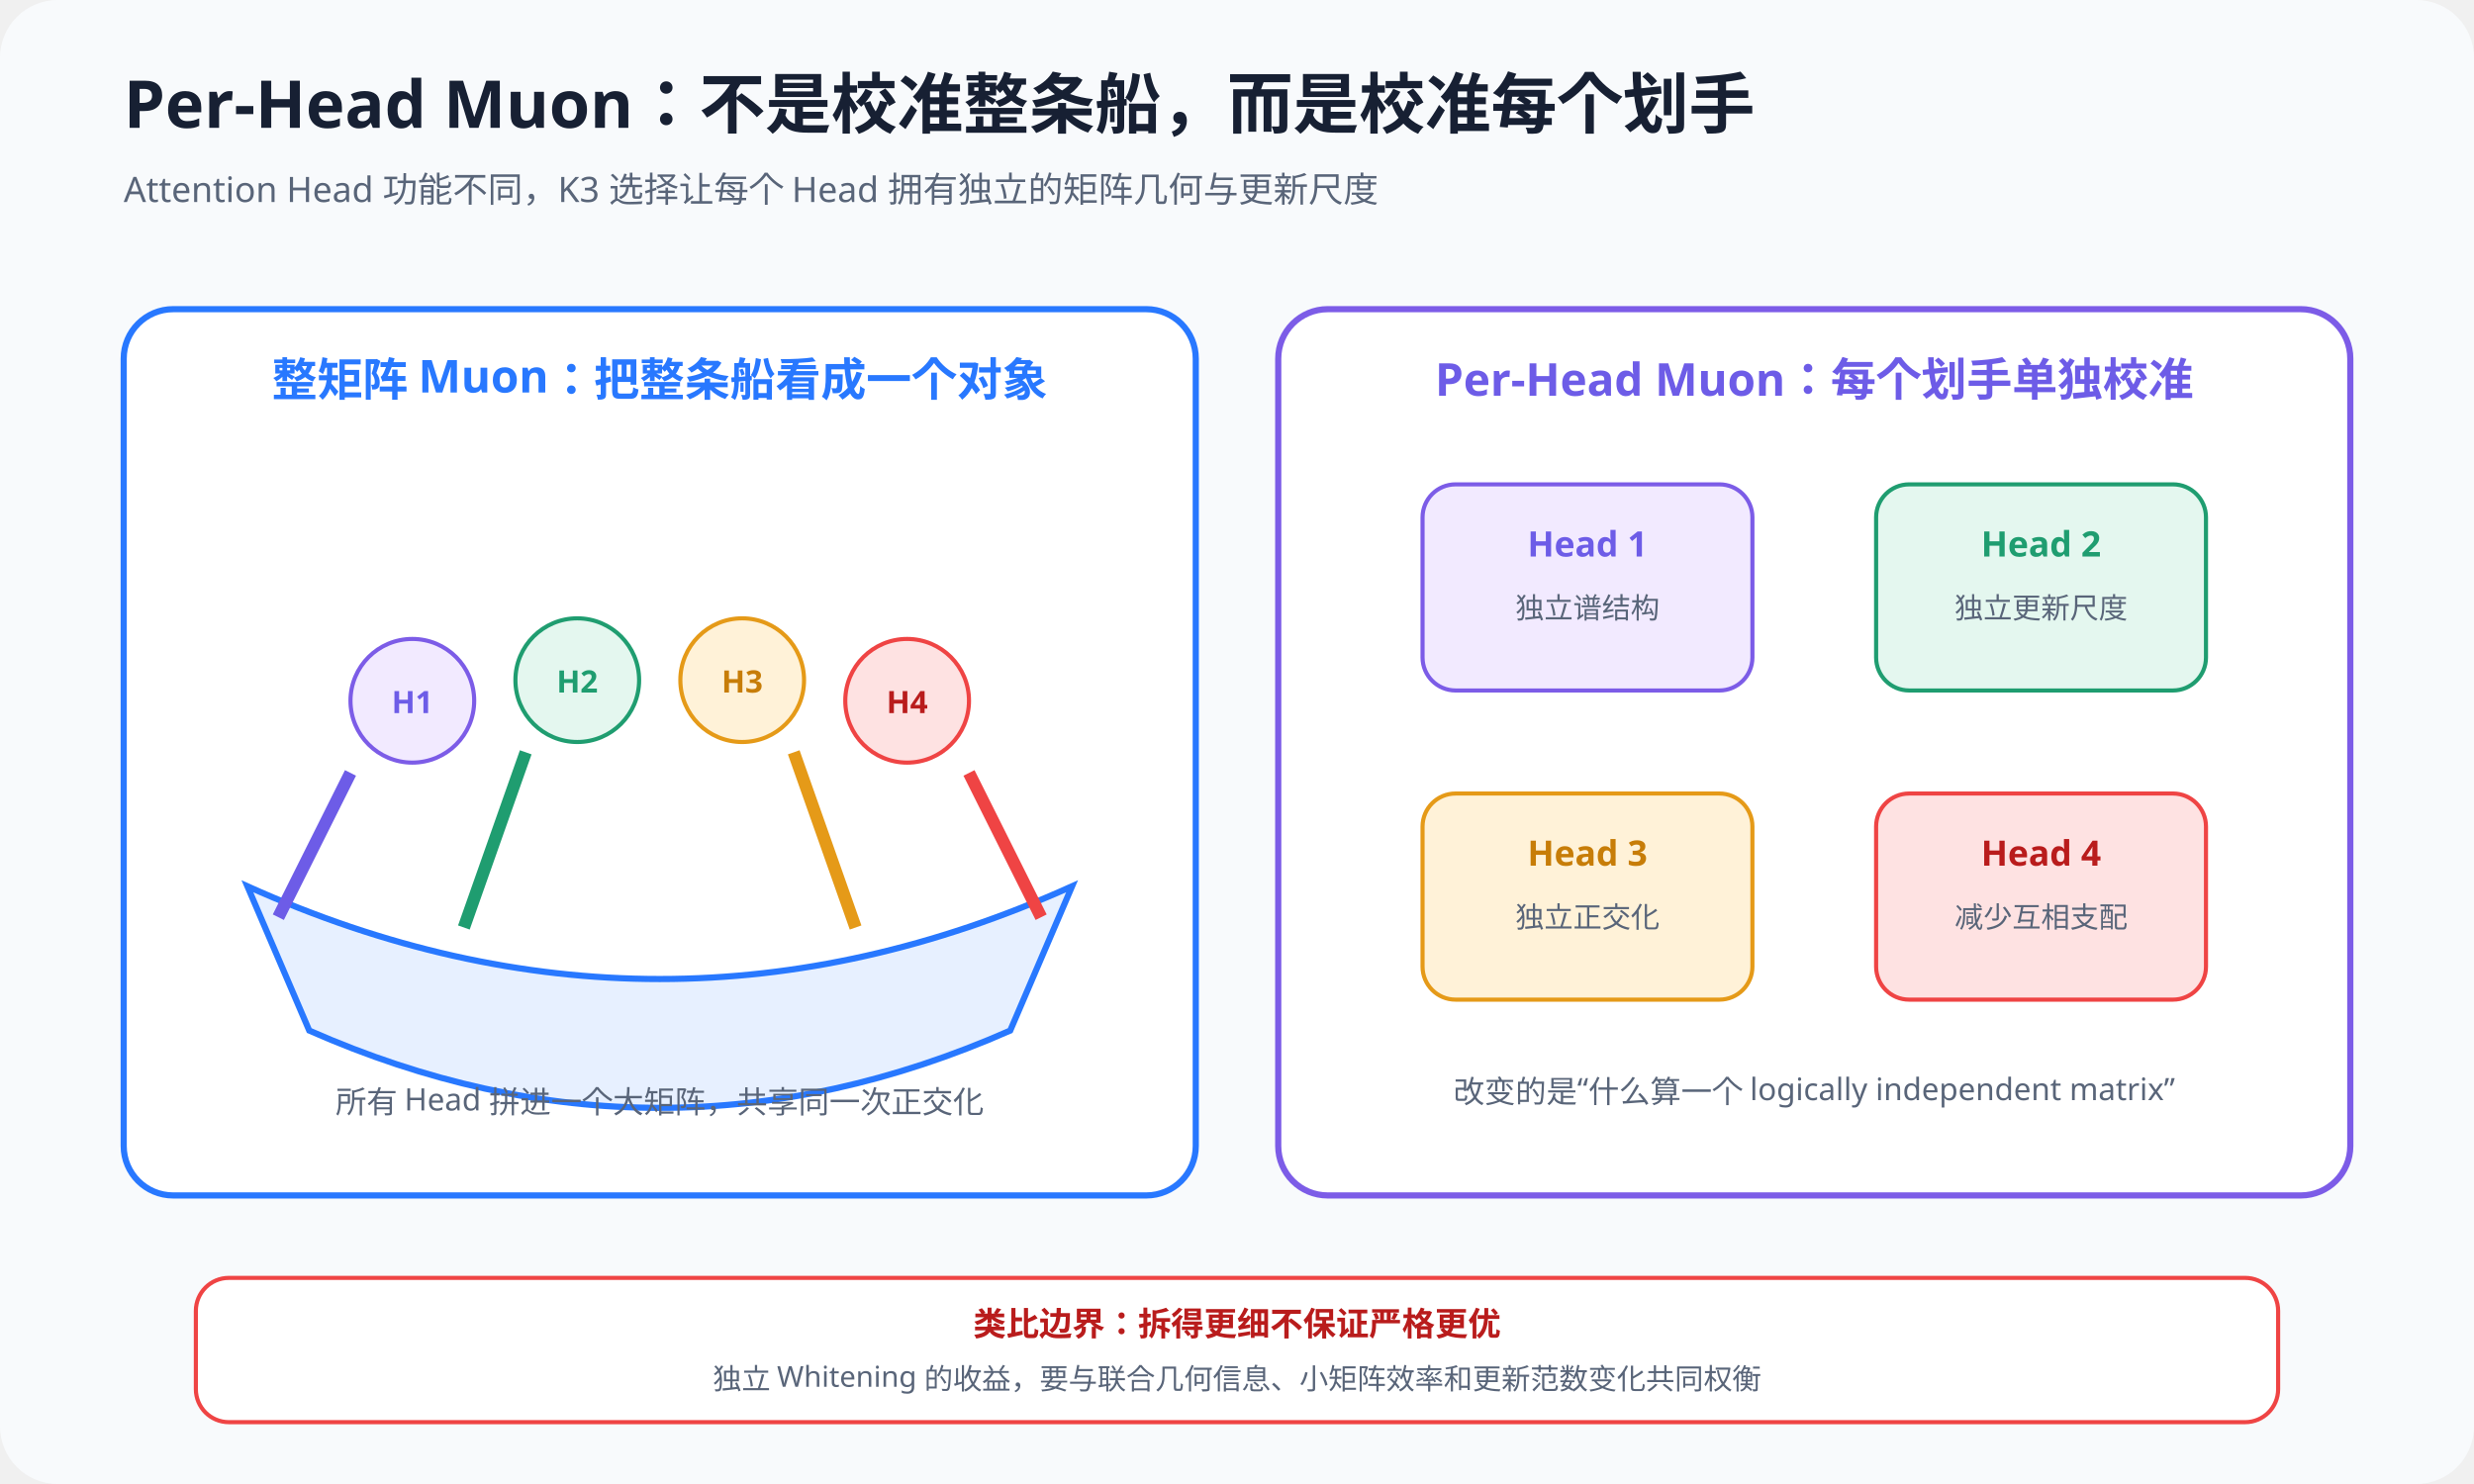
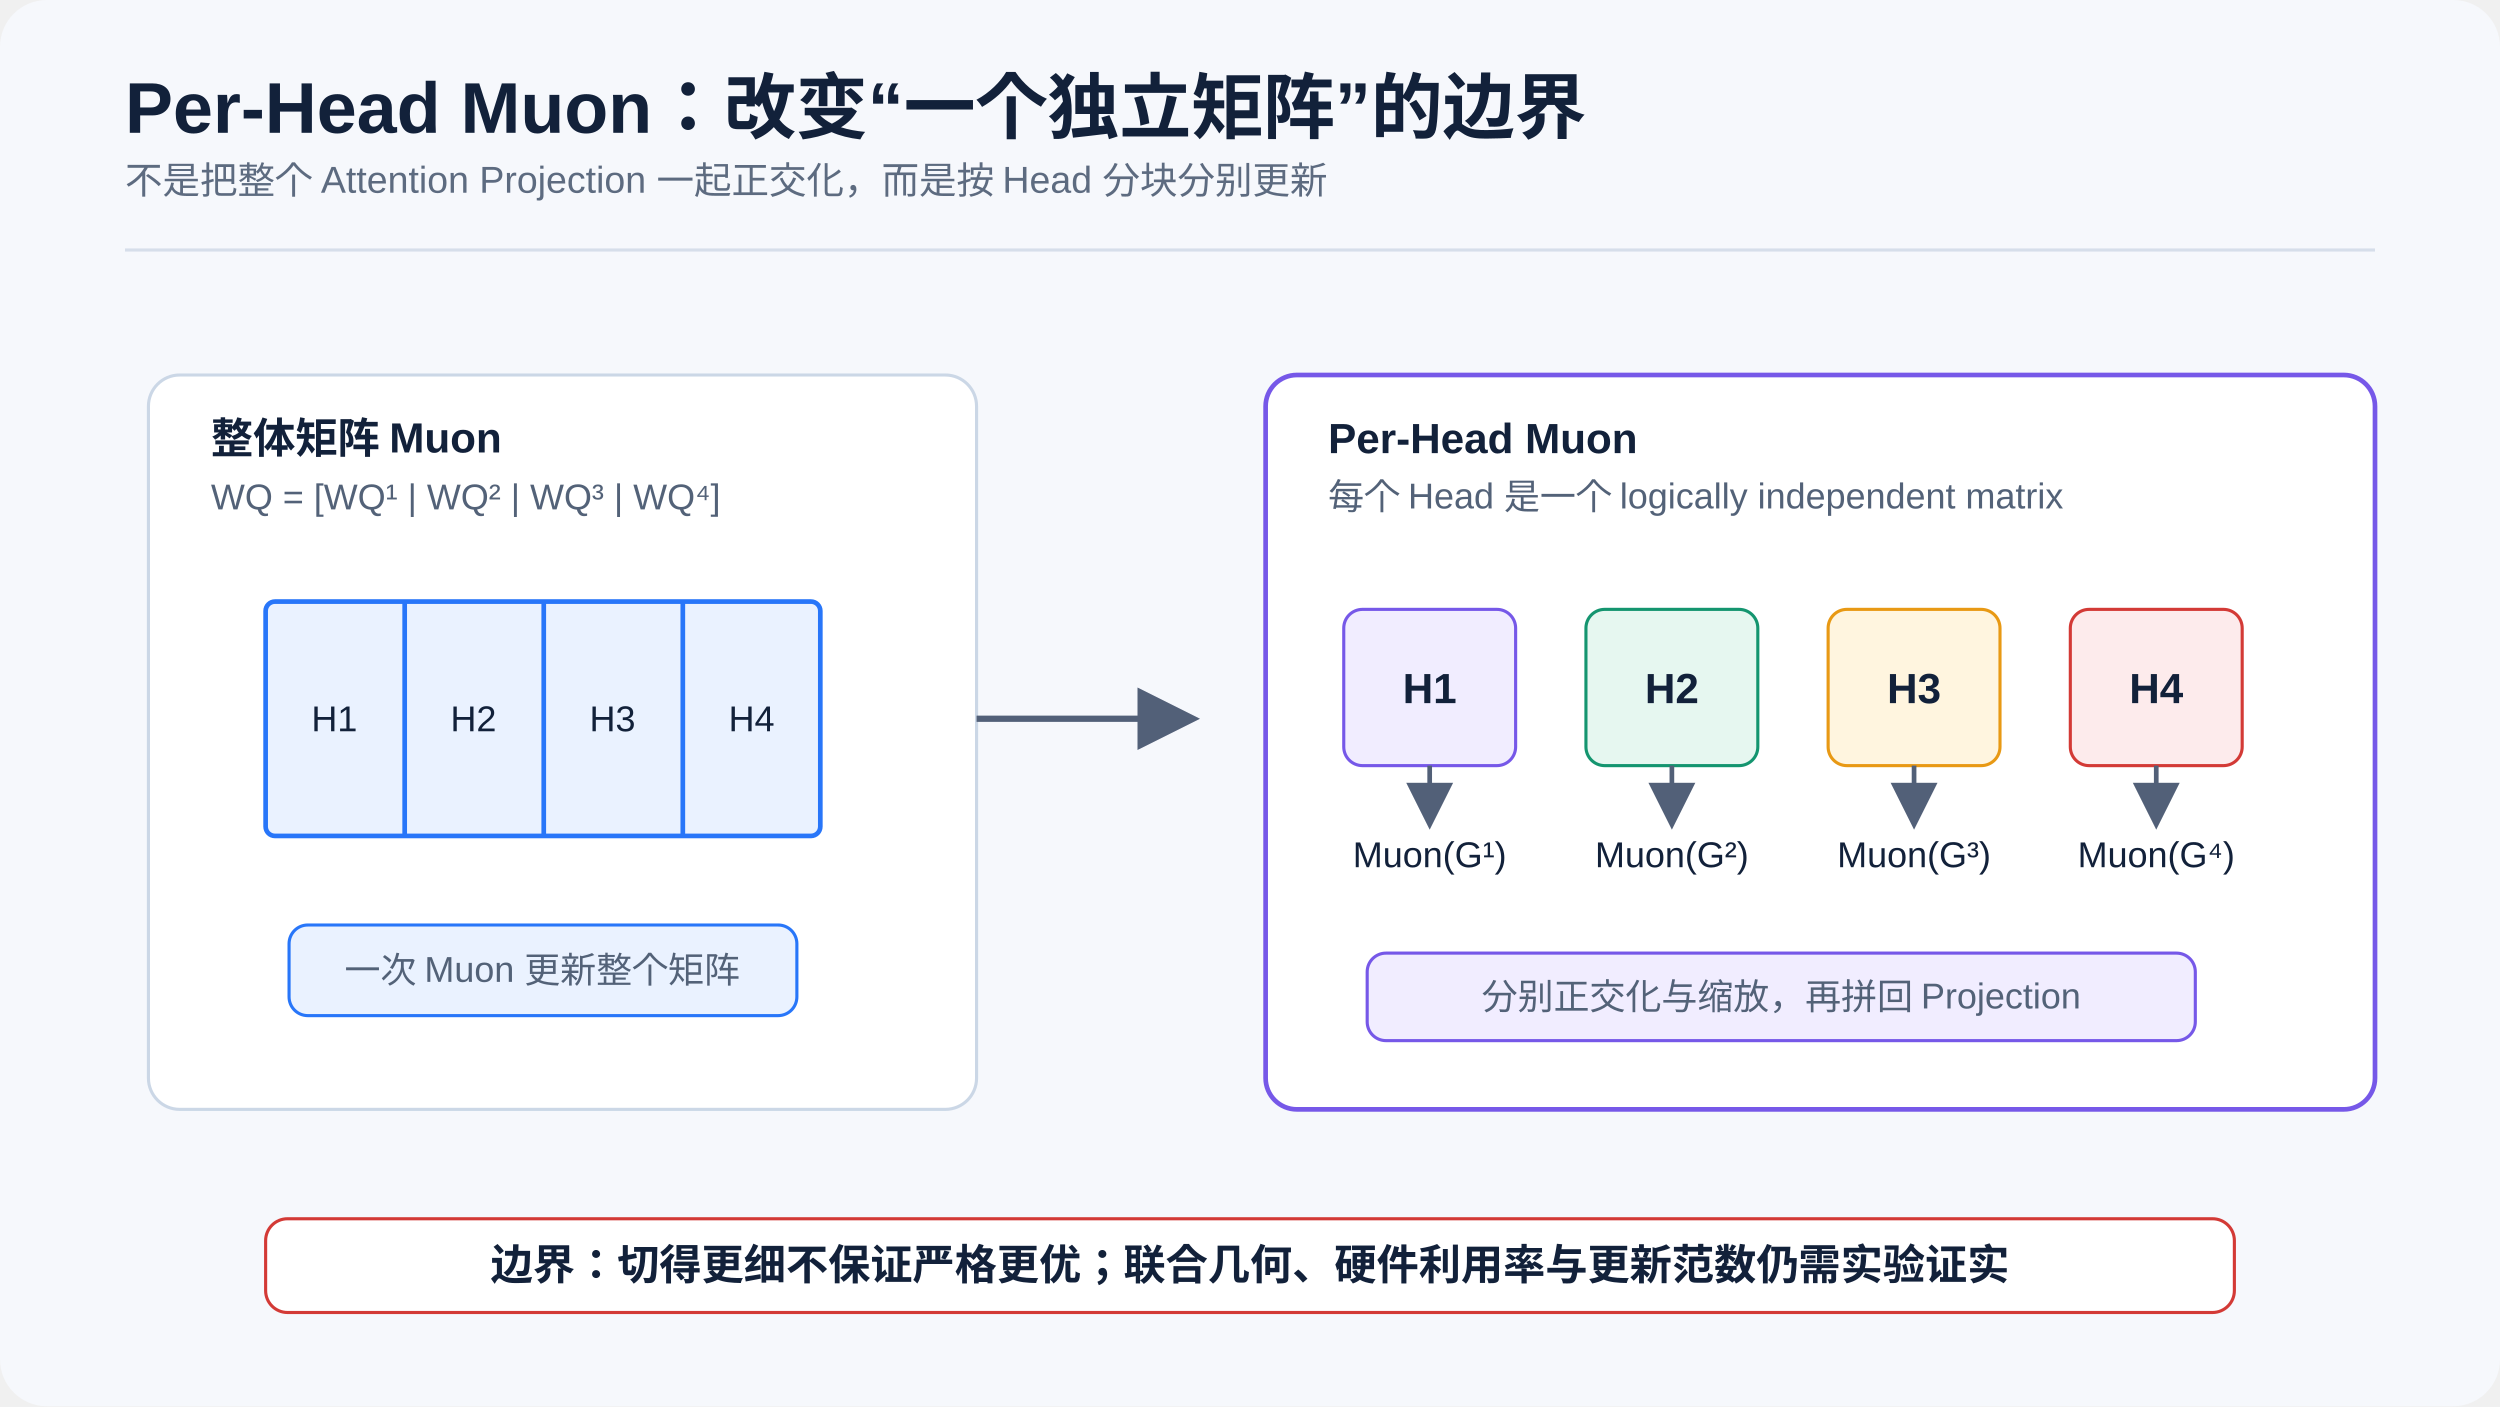
- <svg xmlns="http://www.w3.org/2000/svg" viewBox="0 0 1200 720" width="1200" height="720">
-   <rect width="1200" height="720" rx="28" fill="#f8fafc" />
-   <text x="60" y="62" font-family="system-ui,'Microsoft YaHei'" font-size="32" font-weight="700" fill="#172033">Per-Head Muon：不是校准整条船，而是校准每个划手</text>
-   <text x="60" y="98" font-family="system-ui,'Microsoft YaHei'" font-size="17" fill="#596579">Attention Head 功能不同，K3 选择让每个 Head 拥有独立的矩阵几何与更新尺度</text>
-   <rect x="60" y="150" width="520" height="430" rx="24" fill="#fff" stroke="#2878ff" stroke-width="3" />
-   <text x="320" y="192" text-anchor="middle" font-family="system-ui,'Microsoft YaHei'" font-size="22" font-weight="700" fill="#2878ff">整矩阵 Muon：把整条船看成一个对象</text>
-   <path d="M120 430 Q320 520 520 430 L490 500 Q320 575 150 500Z" fill="#e7f0ff" stroke="#2878ff" stroke-width="3" />
-   <g font-family="system-ui,'Microsoft YaHei'" text-anchor="middle">
-     <circle cx="200" cy="340" r="30" fill="#f2eaff" stroke="#7c5ce7" stroke-width="2" />
-     <text x="200" y="346" font-size="15" font-weight="700" fill="#6d5ce7">H1</text>
-     <circle cx="280" cy="330" r="30" fill="#e4f7ef" stroke="#1f9d70" stroke-width="2" />
-     <text x="280" y="336" font-size="15" font-weight="700" fill="#1f9d70">H2</text>
-     <circle cx="360" cy="330" r="30" fill="#fff2d8" stroke="#e59a18" stroke-width="2" />
-     <text x="360" y="336" font-size="15" font-weight="700" fill="#c77d08">H3</text>
-     <circle cx="440" cy="340" r="30" fill="#fee2e2" stroke="#ef4444" stroke-width="2" />
-     <text x="440" y="346" font-size="15" font-weight="700" fill="#b91c1c">H4</text>
+ <svg xmlns="http://www.w3.org/2000/svg" viewBox="0 0 1600 900" role="img" aria-labelledby="title desc">
+   <defs>
+     <marker id="a" markerWidth="10" markerHeight="10" refX="8" refY="5" orient="auto">
+       <path d="M0 0L10 5L0 10z" fill="#526078" />
+     </marker>
+     <style>text{font-family:Arial,'Microsoft YaHei',sans-serif;fill:#12213a}.t{font-size:46px;font-weight:700}.s{font-size:24px;fill:#5d6b80}.h{font-size:27px;font-weight:700}.b{font-size:23px;fill:#536278}.k{font-size:20px;fill:#66758a}.line{stroke:#526078;stroke-width:4;fill:none;marker-end:url(#a)}</style>
+   </defs>
+   <rect width="1600" height="900" rx="30" fill="#f6f8fc" />
+   <text x="80" y="85" class="t">Per-Head Muon：改变“一个独立矩阵”的边界</text>
+   <text x="80" y="124" class="s">不是把整个 Attention Projection 一起正交化，而是按 Head 分块分别更新</text>
+   <path d="M80 160H1520" stroke="#d6deea" stroke-width="2" />
+   <rect x="95" y="240" width="530" height="470" rx="20" fill="#fff" stroke="#cbd7e6" stroke-width="2" />
+   <text x="135" y="290" class="h">整体矩阵 Muon</text>
+   <text x="135" y="326" class="b">WQ = [WQ¹ | WQ² | WQ³ | WQ⁴]</text>
+   <g stroke="#2876f9" stroke-width="3">
+     <rect x="170" y="385" width="355" height="150" rx="6" fill="#eaf2ff" />
+     <path d="M259 385V535M348 385V535M437 385V535" />
  </g>
-   <line x1="170" y1="375" x2="135" y2="445" stroke="#6d5ce7" stroke-width="6" />
-   <line x1="255" y1="365" x2="225" y2="450" stroke="#1f9d70" stroke-width="6" />
-   <line x1="385" y1="365" x2="415" y2="450" stroke="#e59a18" stroke-width="6" />
-   <line x1="470" y1="375" x2="505" y2="445" stroke="#ef4444" stroke-width="6" />
-   <text x="320" y="540" text-anchor="middle" font-family="system-ui,'Microsoft YaHei'" font-size="15" fill="#596579">所有 Head 拼进一个大矩阵，共享同一次正交化</text>
-   <rect x="620" y="150" width="520" height="430" rx="24" fill="#fff" stroke="#7c5ce7" stroke-width="3" />
-   <text x="880" y="192" text-anchor="middle" font-family="system-ui,'Microsoft YaHei'" font-size="22" font-weight="700" fill="#6d5ce7">Per-Head Muon：每个划手单独校准</text>
-   <g font-family="system-ui,'Microsoft YaHei'" text-anchor="middle">
-     <rect x="690" y="235" width="160" height="100" rx="16" fill="#f2eaff" stroke="#7c5ce7" stroke-width="2" />
-     <text x="770" y="270" font-size="17" font-weight="700" fill="#6d5ce7">Head 1</text>
-     <text x="770" y="300" font-size="14" fill="#596579">独立谱结构</text>
-     <rect x="910" y="235" width="160" height="100" rx="16" fill="#e4f7ef" stroke="#1f9d70" stroke-width="2" />
-     <text x="990" y="270" font-size="17" font-weight="700" fill="#1f9d70">Head 2</text>
-     <text x="990" y="300" font-size="14" fill="#596579">独立更新尺度</text>
-     <rect x="690" y="385" width="160" height="100" rx="16" fill="#fff2d8" stroke="#e59a18" stroke-width="2" />
-     <text x="770" y="420" font-size="17" font-weight="700" fill="#c77d08">Head 3</text>
-     <text x="770" y="450" font-size="14" fill="#596579">独立正交化</text>
-     <rect x="910" y="385" width="160" height="100" rx="16" fill="#fee2e2" stroke="#ef4444" stroke-width="2" />
-     <text x="990" y="420" font-size="17" font-weight="700" fill="#b91c1c">Head 4</text>
-     <text x="990" y="450" font-size="14" fill="#596579">减少互相支配</text>
+   <g class="b" text-anchor="middle">
+     <text x="214" y="468">H1</text>
+     <text x="303" y="468">H2</text>
+     <text x="392" y="468">H3</text>
+     <text x="481" y="468">H4</text>
  </g>
-   <text x="880" y="535" text-anchor="middle" font-family="system-ui,'Microsoft YaHei'" font-size="15" fill="#596579">改变的是“什么算一个 logically independent matrix”</text>
-   <rect x="95" y="620" width="1010" height="70" rx="16" fill="#fff" stroke="#ef4444" stroke-width="2" />
-   <text x="600" y="648" text-anchor="middle" font-family="system-ui,'Microsoft YaHei'" font-size="16" font-weight="700" fill="#b91c1c">类比边界：拆得更细不保证严格更优</text>
-   <text x="600" y="674" text-anchor="middle" font-family="system-ui,'Microsoft YaHei'" font-size="14" fill="#596579">独立 Whitening 的收益，要与联合几何信息、小矩阵效率和更新范数变化共同权衡</text>
+   <rect x="185" y="592" width="325" height="58" rx="12" fill="#eaf2ff" stroke="#2876f9" stroke-width="2" />
+   <text x="347" y="629" text-anchor="middle" class="b">一次 Muon 更新整个矩阵</text>
+   <path d="M625 460H760" class="line" />
+   <rect x="810" y="240" width="710" height="470" rx="20" fill="#fff" stroke="#7658e8" stroke-width="3" />
+   <text x="850" y="290" class="h" fill="#6347d4">Per-Head Muon</text>
+   <text x="850" y="326" class="b">每个 Head 是一个 logically independent matrix</text>
+   <g>
+     <rect x="860" y="390" width="110" height="100" rx="12" fill="#f1edff" stroke="#7658e8" stroke-width="2" />
+     <rect x="1015" y="390" width="110" height="100" rx="12" fill="#e6f7f0" stroke="#14956f" stroke-width="2" />
+     <rect x="1170" y="390" width="110" height="100" rx="12" fill="#fff5df" stroke="#e89914" stroke-width="2" />
+     <rect x="1325" y="390" width="110" height="100" rx="12" fill="#fdebec" stroke="#d33a36" stroke-width="2" />
+   </g>
+   <g class="h" text-anchor="middle">
+     <text x="915" y="450" fill="#6347d4">H1</text>
+     <text x="1070" y="450" fill="#108264">H2</text>
+     <text x="1225" y="450" fill="#d58000">H3</text>
+     <text x="1380" y="450" fill="#b72825">H4</text>
+   </g>
+   <g class="b" text-anchor="middle">
+     <text x="915" y="555">Muon(G¹)</text>
+     <text x="1070" y="555">Muon(G²)</text>
+     <text x="1225" y="555">Muon(G³)</text>
+     <text x="1380" y="555">Muon(G⁴)</text>
+   </g>
+   <g stroke="#526078" stroke-width="3" marker-end="url(#a)">
+     <path d="M915 490V525" />
+     <path d="M1070 490V525" />
+     <path d="M1225 490V525" />
+     <path d="M1380 490V525" />
+   </g>
+   <rect x="875" y="610" width="530" height="56" rx="12" fill="#f1edff" stroke="#7658e8" stroke-width="2" />
+   <text x="1140" y="646" text-anchor="middle" class="b">分别正交化与缩放，再拼回 Projection</text>
+   <rect x="170" y="780" width="1260" height="60" rx="14" fill="#fff" stroke="#d33a36" stroke-width="2" />
+   <text x="800" y="819" text-anchor="middle" class="h" fill="#b72825">边界：切得更细不保证严格更优；联合几何、硬件利用率与更新范数仍需实验证实</text>
</svg>
